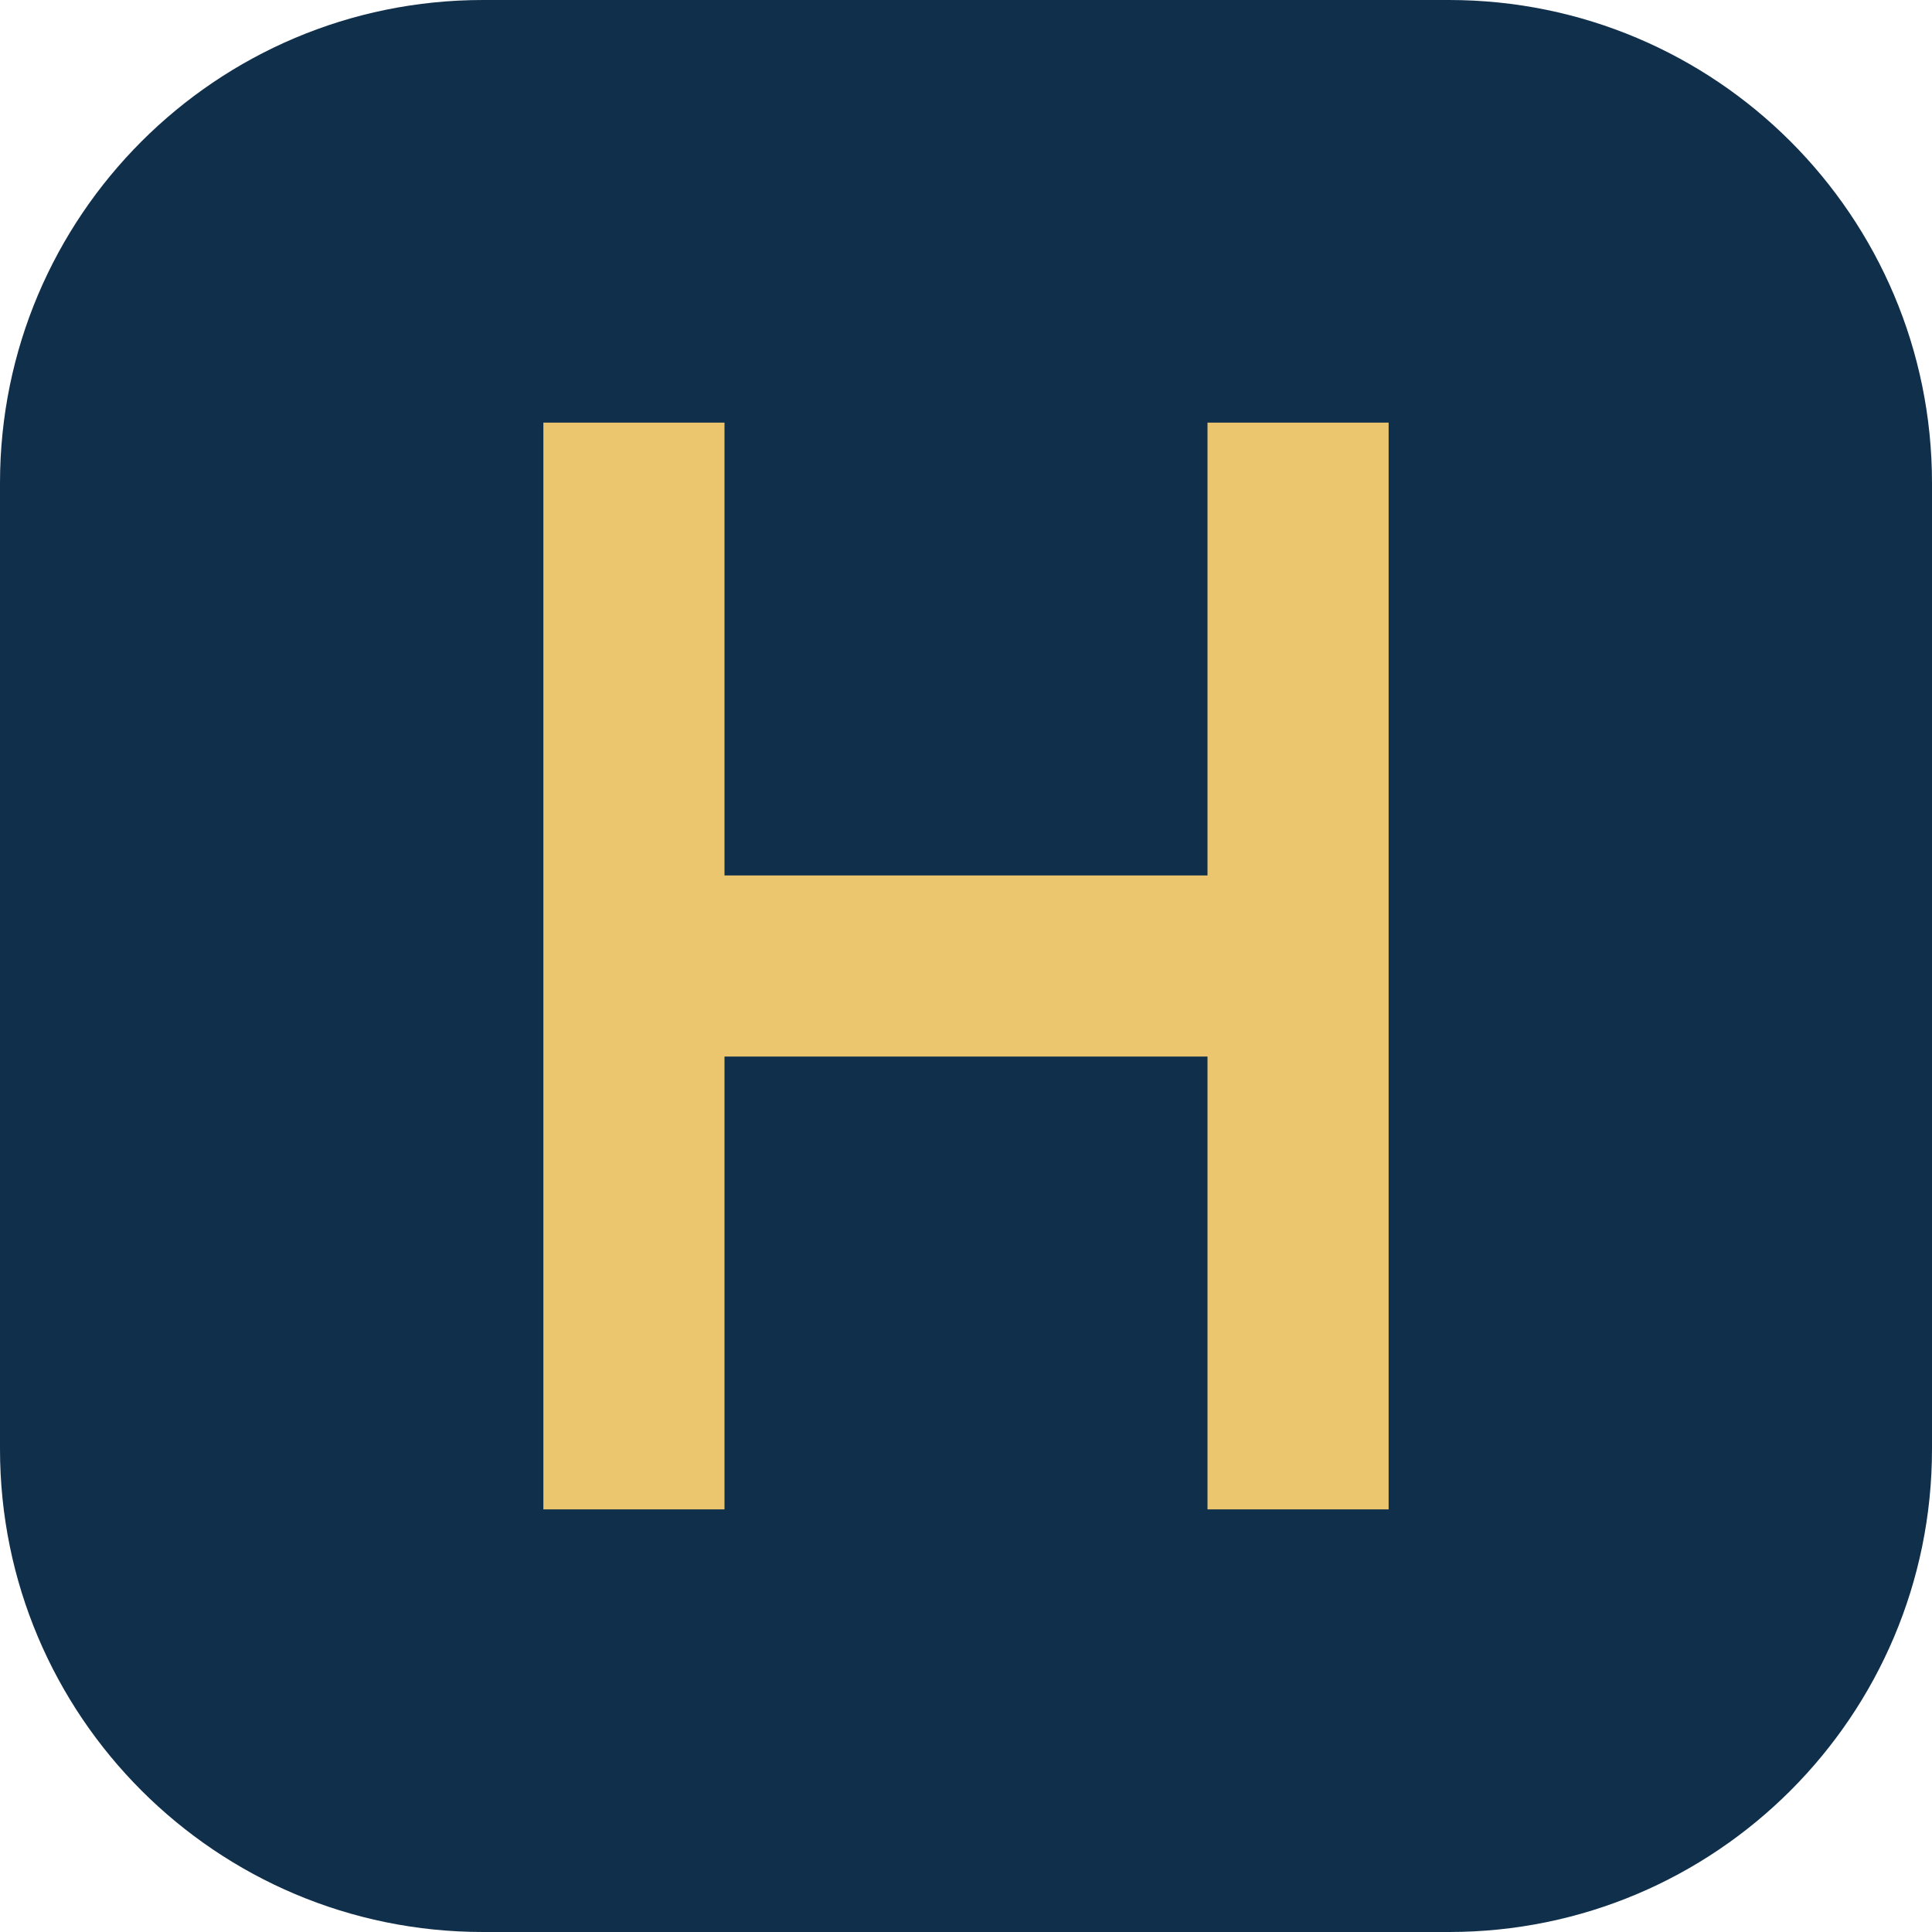
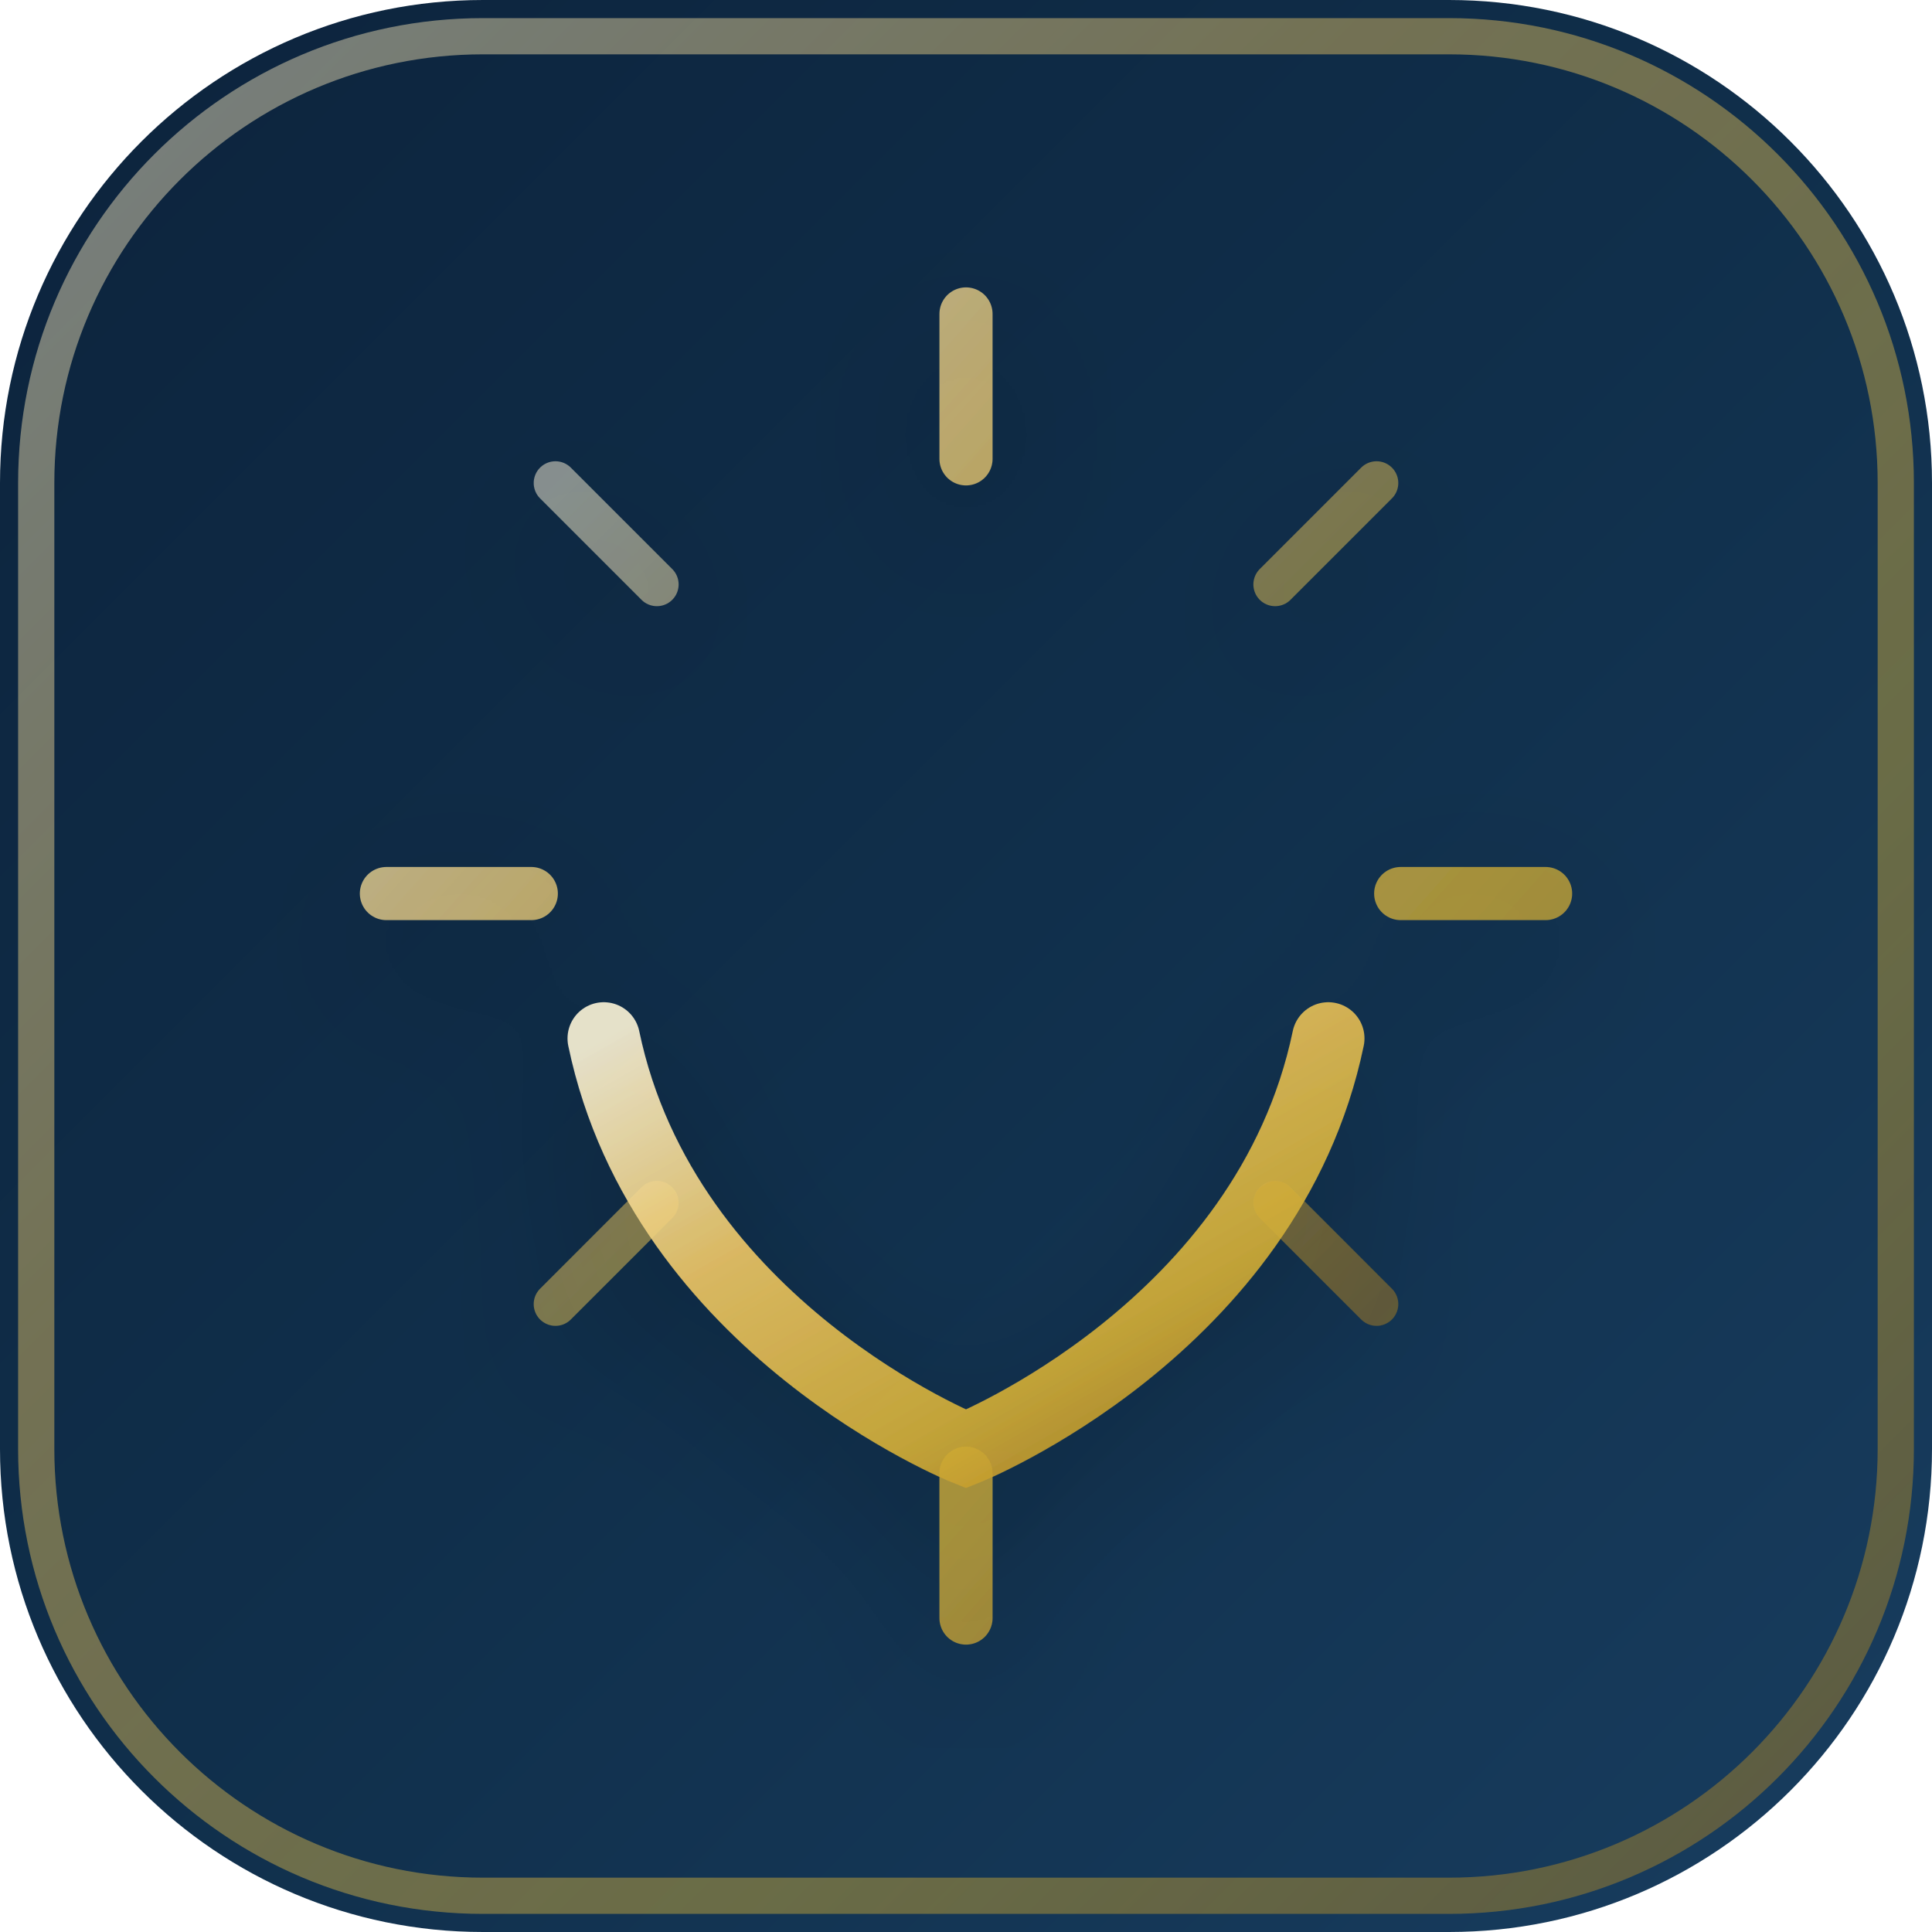
- <svg xmlns="http://www.w3.org/2000/svg" viewBox="0 0 64 64">
-   <rect width="64" height="64" rx="16" fill="#102f4b" />
-   <path d="M21 14v36m22-36v36M21 32h22" stroke="#ebc66e" stroke-width="6" />
+ <svg xmlns="http://www.w3.org/2000/svg" viewBox="0 0 80 80" width="80" height="80">
+   <defs>
+     <linearGradient id="hctmBg" x1="0%" y1="0%" x2="100%" y2="100%">
+       <stop offset="0%" stop-color="#0c233c" />
+       <stop offset="50%" stop-color="#102f4b" />
+       <stop offset="100%" stop-color="#183d5f" />
+     </linearGradient>
+     <linearGradient id="goldGlow" x1="0%" y1="0%" x2="100%" y2="100%">
+       <stop offset="0%" stop-color="#fdf4d7" />
+       <stop offset="35%" stop-color="#eec765" />
+       <stop offset="70%" stop-color="#d4af37" />
+       <stop offset="100%" stop-color="#aa7c1e" />
+     </linearGradient>
+     <filter id="shadow" x="-10%" y="-10%" width="120%" height="120%">
+       <feDropShadow dx="0" dy="2" stdDeviation="3" flood-color="#000000" flood-opacity="0.25" />
+     </filter>
+   </defs>
+   <rect width="80" height="80" rx="20" fill="url(#hctmBg)" />
+   <rect x="1.5" y="1.5" width="77" height="77" rx="18.5" fill="none" stroke="url(#goldGlow)" stroke-width="1.5" stroke-opacity="0.45" />
+   <g filter="url(#shadow)">
+     <path d="M40 13v6M40 61v6M16 37h6M58 37h6" stroke="url(#goldGlow)" stroke-width="2.2" stroke-linecap="round" opacity="0.75" />
+     <path d="M23 20l4.2 4.2M52.8 49.8l4.2 4.2M23 54l4.2-4.2M52.8 24.2l4.2-4.2" stroke="url(#goldGlow)" stroke-width="1.8" stroke-linecap="round" opacity="0.5" />
+     <path d="M40 18v38" stroke="url(#goldGlow)" stroke-width="5" stroke-linecap="round" />
+     <path d="M26 31h28" stroke="url(#goldGlow)" stroke-width="4.6" stroke-linecap="round" />
+     <path d="M25 43c2.5 12 15 17 15 17s12.5-5 15-17" fill="none" stroke="url(#goldGlow)" stroke-width="3" stroke-linecap="round" opacity="0.9" />
+   </g>
</svg>
